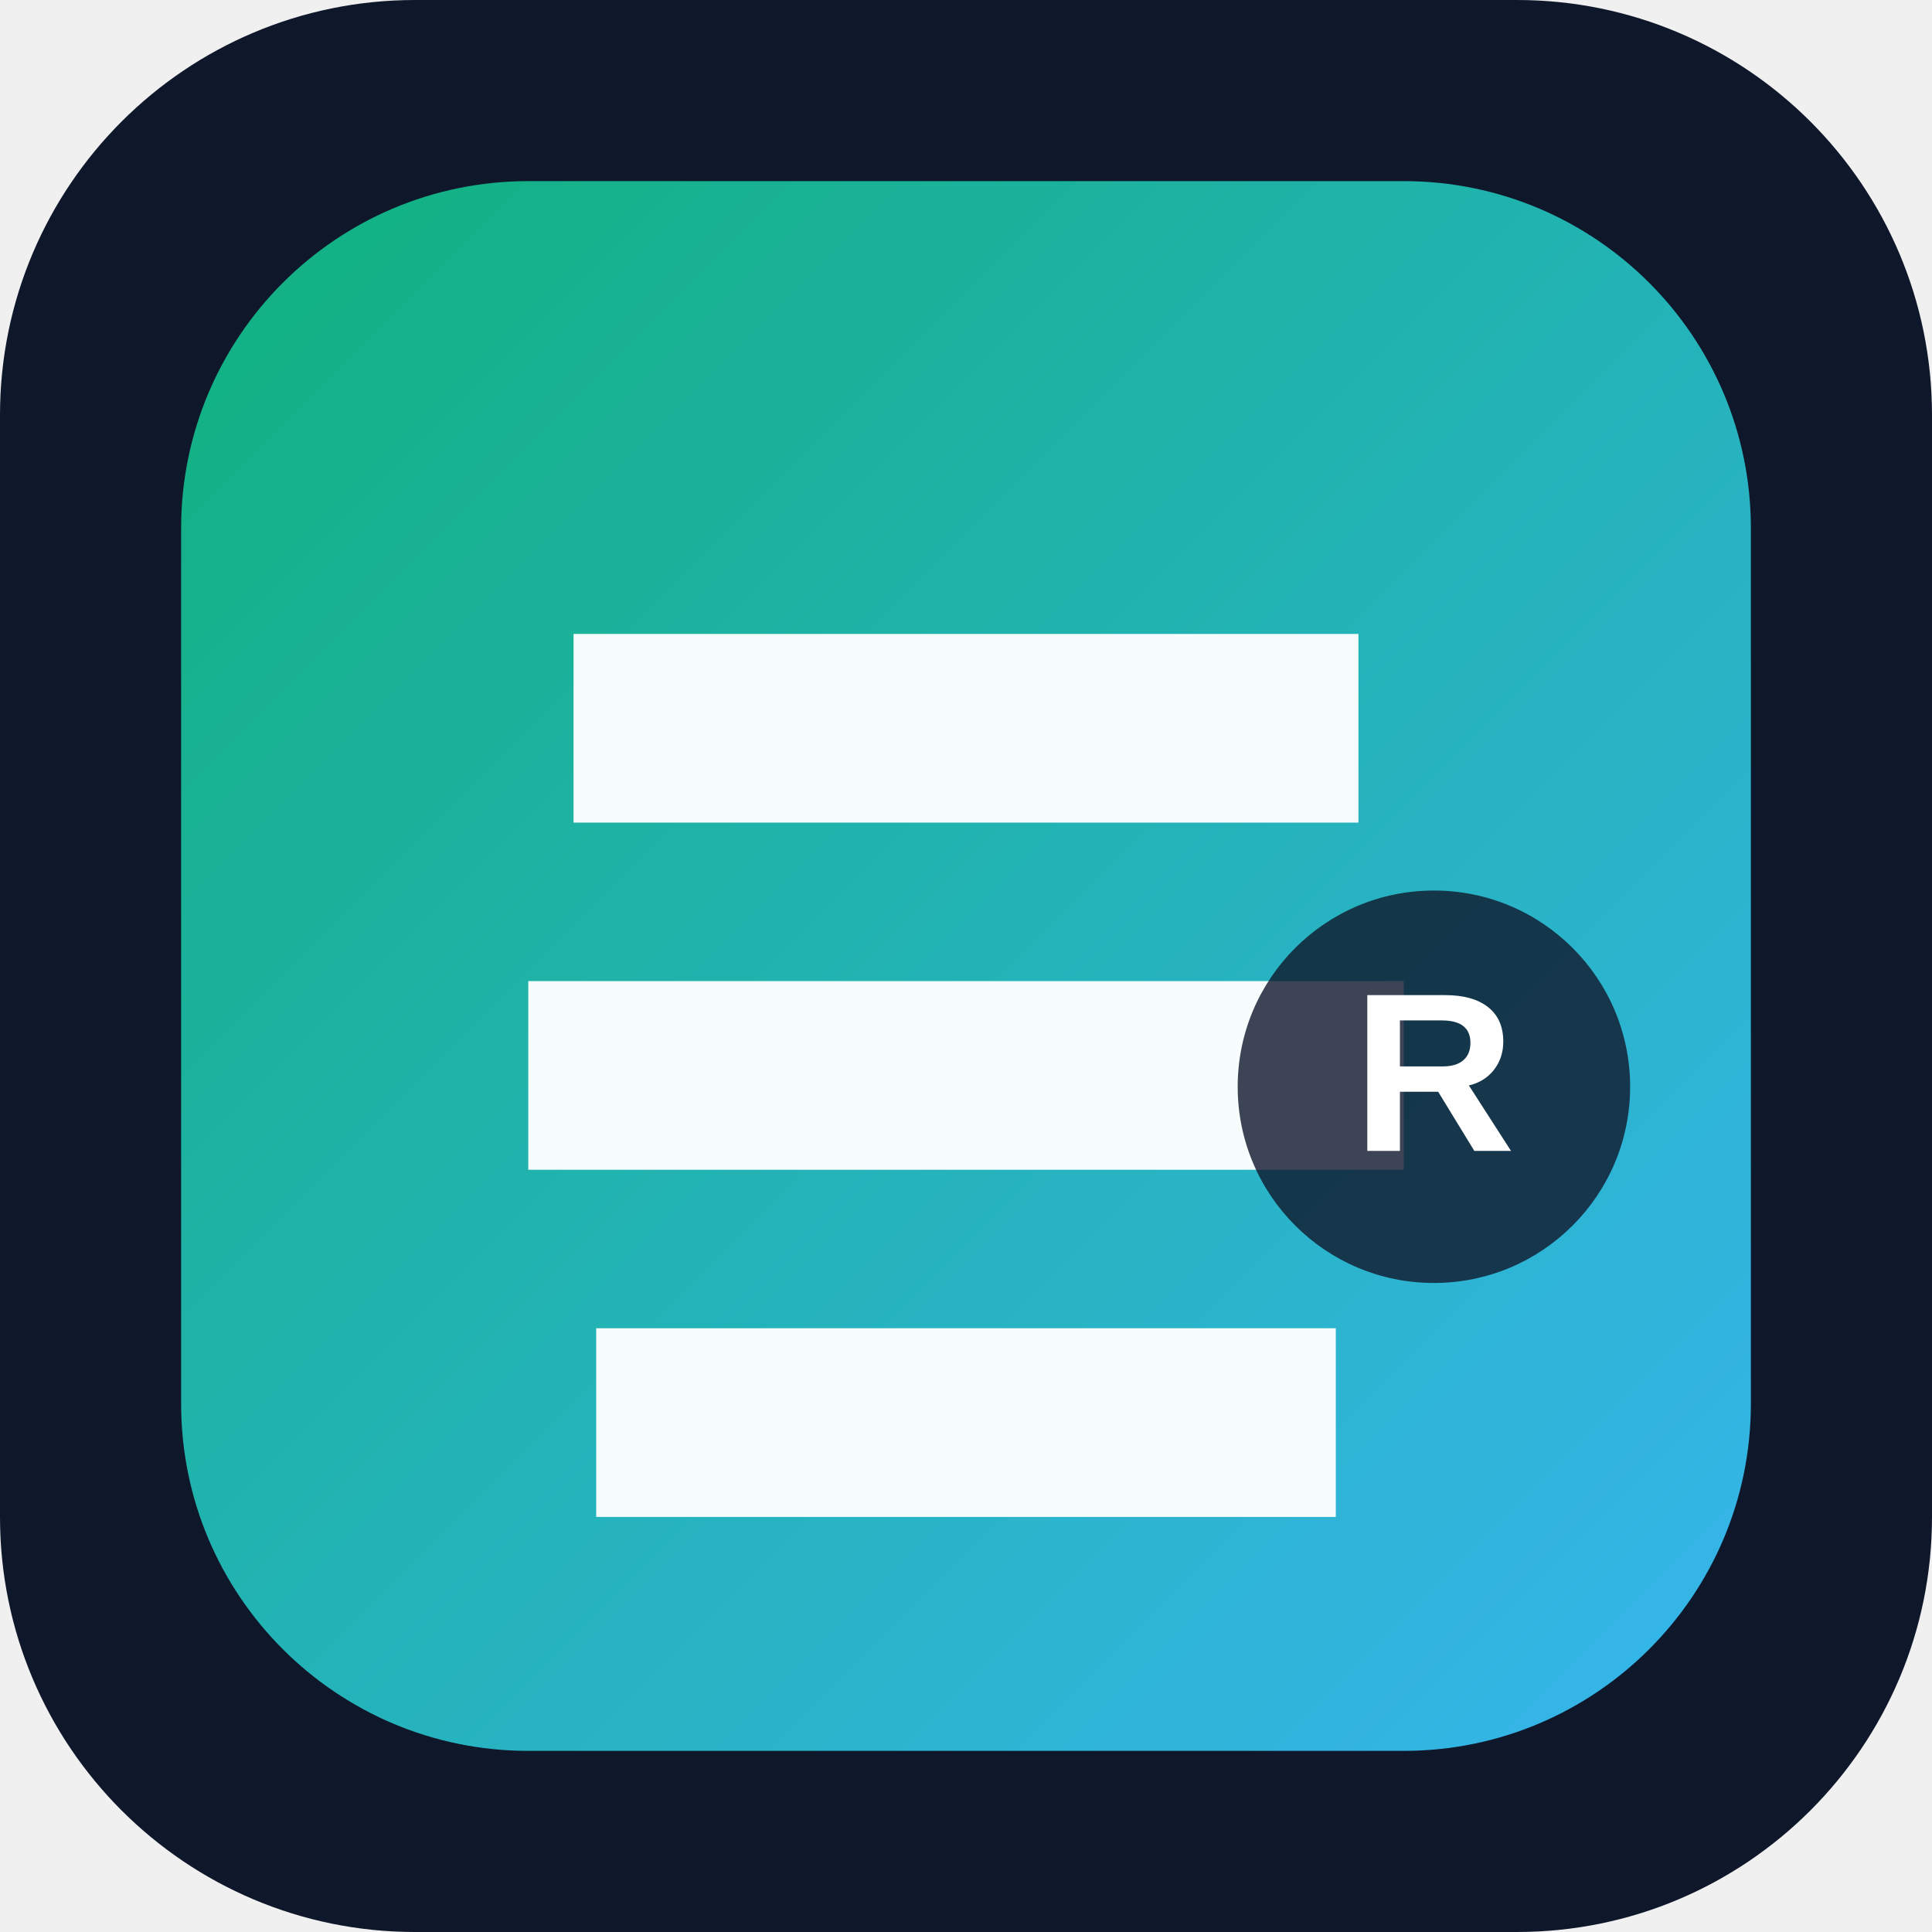
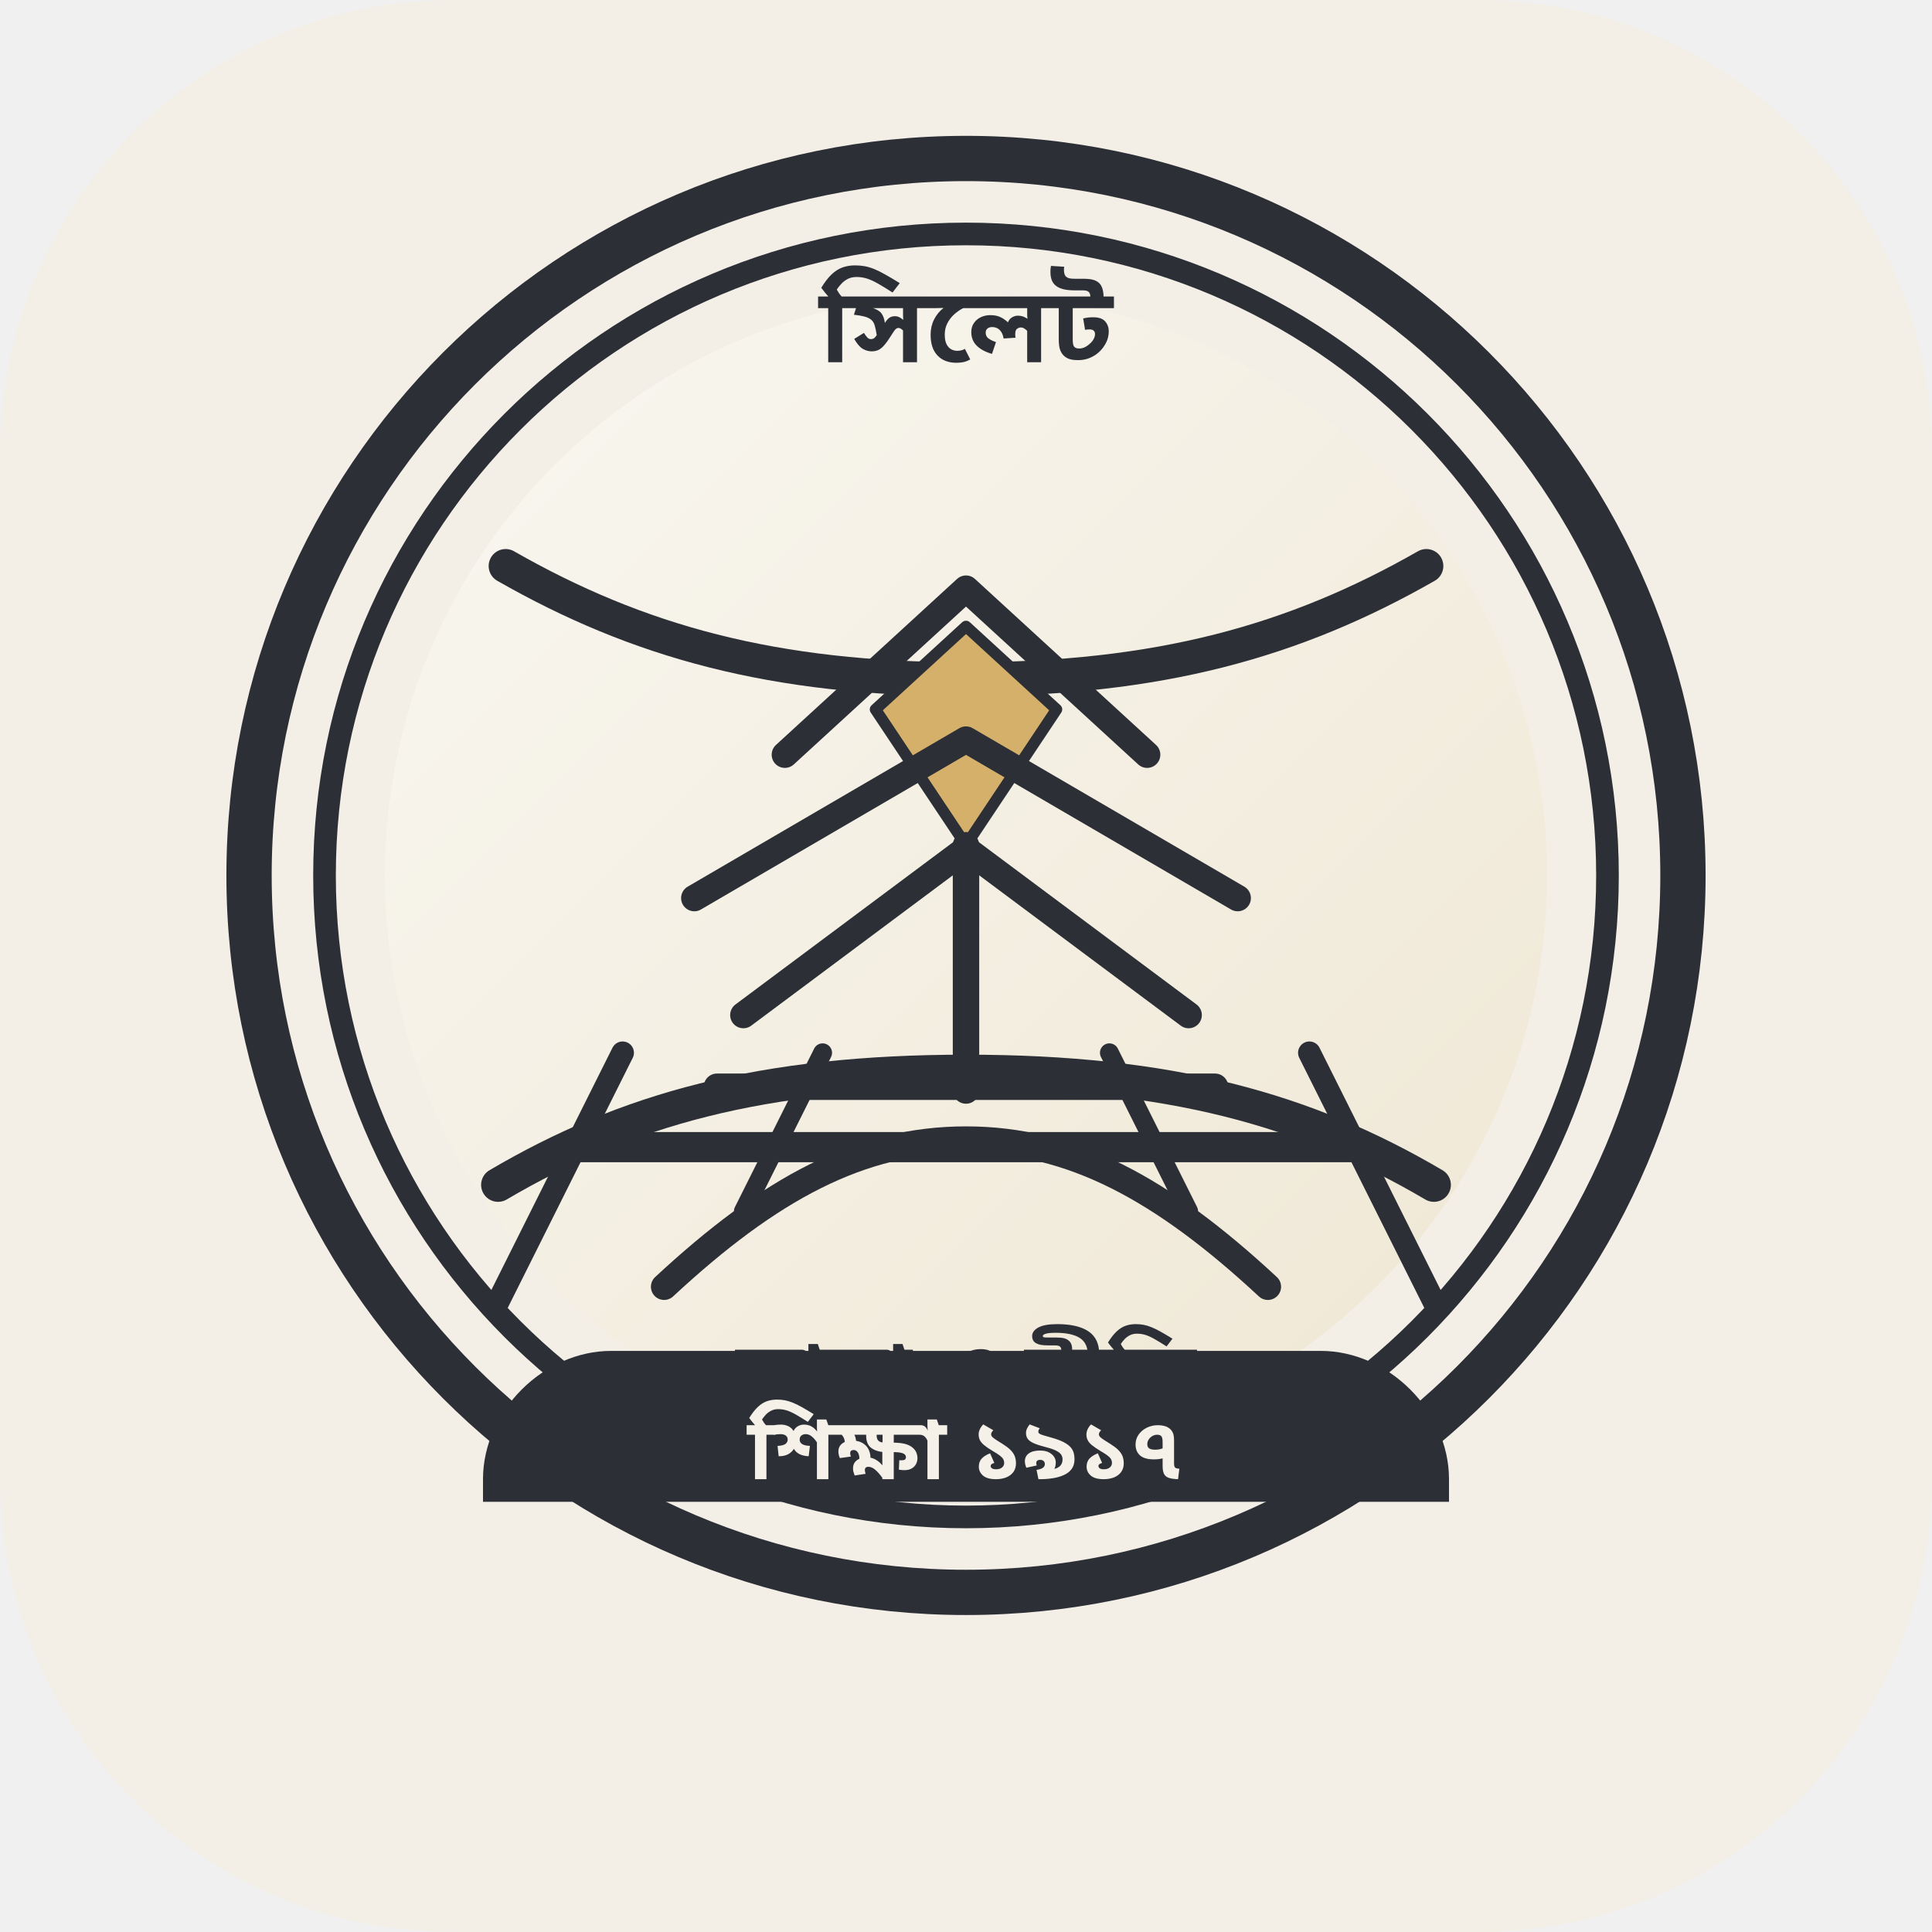
<svg xmlns="http://www.w3.org/2000/svg" viewBox="0 0 512 512">
  <defs>
-     <linearGradient id="g" x1="0" x2="1" y1="0" y2="1">
-       <stop offset="0%" stop-color="#10b981" />
-       <stop offset="100%" stop-color="#38bdf8" />
+     <linearGradient id="sealShine" x1="0" x2="1" y1="0" y2="1">
+       <stop offset="0%" stop-color="#f9f7f1" />
+       <stop offset="100%" stop-color="#efe7d4" />
    </linearGradient>
  </defs>
-   <rect width="512" height="512" rx="110" fill="#0f172a" />
-   <rect x="48" y="48" width="416" height="416" rx="92" fill="url(#g)" opacity="0.95" />
-   <path d="M152 168h208v50H152zm-12 92h232v50H140zm18 92h196v50H158z" fill="#ffffff" opacity="0.96" />
-   <circle cx="380" cy="288" r="52" fill="#0f172a" opacity="0.8" />
-   <text x="380" y="305" text-anchor="middle" font-size="60" font-weight="700" fill="#ffffff" font-family="Arial, sans-serif">R</text>
+   <rect width="512" height="512" rx="120" fill="#f3efe7" />
+   <g transform="translate(42 18)">
+     <circle cx="214" cy="214" r="190" fill="none" stroke="#2d2f36" stroke-width="12" />
+     <circle cx="214" cy="214" r="170" fill="none" stroke="#2d2f36" stroke-width="6" />
+     <circle cx="214" cy="214" r="154" fill="url(#sealShine)" />
+     <path d="M92 132c35 20 71 30 122 30s87-10 122-30" fill="none" stroke="#2d2f36" stroke-width="9" stroke-linecap="round" />
+     <path d="M90 296c34-20 70-30 124-30s90 10 124 30" fill="none" stroke="#2d2f36" stroke-width="9" stroke-linecap="round" />
+     <g fill="#2d2f36" font-family="Noto Sans Bengali, Arial, sans-serif" font-weight="700">
+       <text x="214" y="78" text-anchor="middle" font-size="28">সিলেট</text>
+       <text x="214" y="377" text-anchor="middle" font-size="28">আলিয়া</text>
+     </g>
+     <g transform="translate(0 0)" fill="none" stroke="#2d2f36" stroke-linecap="round" stroke-linejoin="round">
+       <path d="M214 148L238 170L214 206L190 170Z" fill="#d4b06a" stroke-width="3" />
+       <path d="M166 182L214 138L262 182" stroke-width="7" />
+       <path d="M142 220L214 178L286 220" stroke-width="7" />
+       <path d="M155 251L214 207L273 251" stroke-width="7" />
+       <path d="M214 206v65" stroke-width="7" />
+       <path d="M148 270h132" stroke-width="7" />
+       <path d="M123 261l-34 68M305 261l34 68" stroke-width="6" />
+       <path d="M112 286h204" stroke-width="8" />
+       <path d="M134 323c28-26 52-39 80-39s52 13 80 39" stroke-width="7" />
+       <path d="M176 261l-21 42M252 261l21 42" stroke-width="5" />
+     </g>
+     <g fill="#2d2f36" font-family="Noto Sans Bengali, Arial, sans-serif" font-weight="700">
+       <text x="214" y="354" text-anchor="middle" font-size="23">ভাষা ও নীতি</text>
+     </g>
+     <path d="M120 340h188c18 0 34 16 34 34v6H86v-6c0-18 16-34 34-34z" fill="#2d2f36" />
+     <text x="214" y="374" text-anchor="middle" font-size="23" fill="#f5f1e8" font-family="Noto Sans Bengali, Arial, sans-serif" font-weight="700">শিক্ষা ১৯১৭</text>
+   </g>
</svg>
